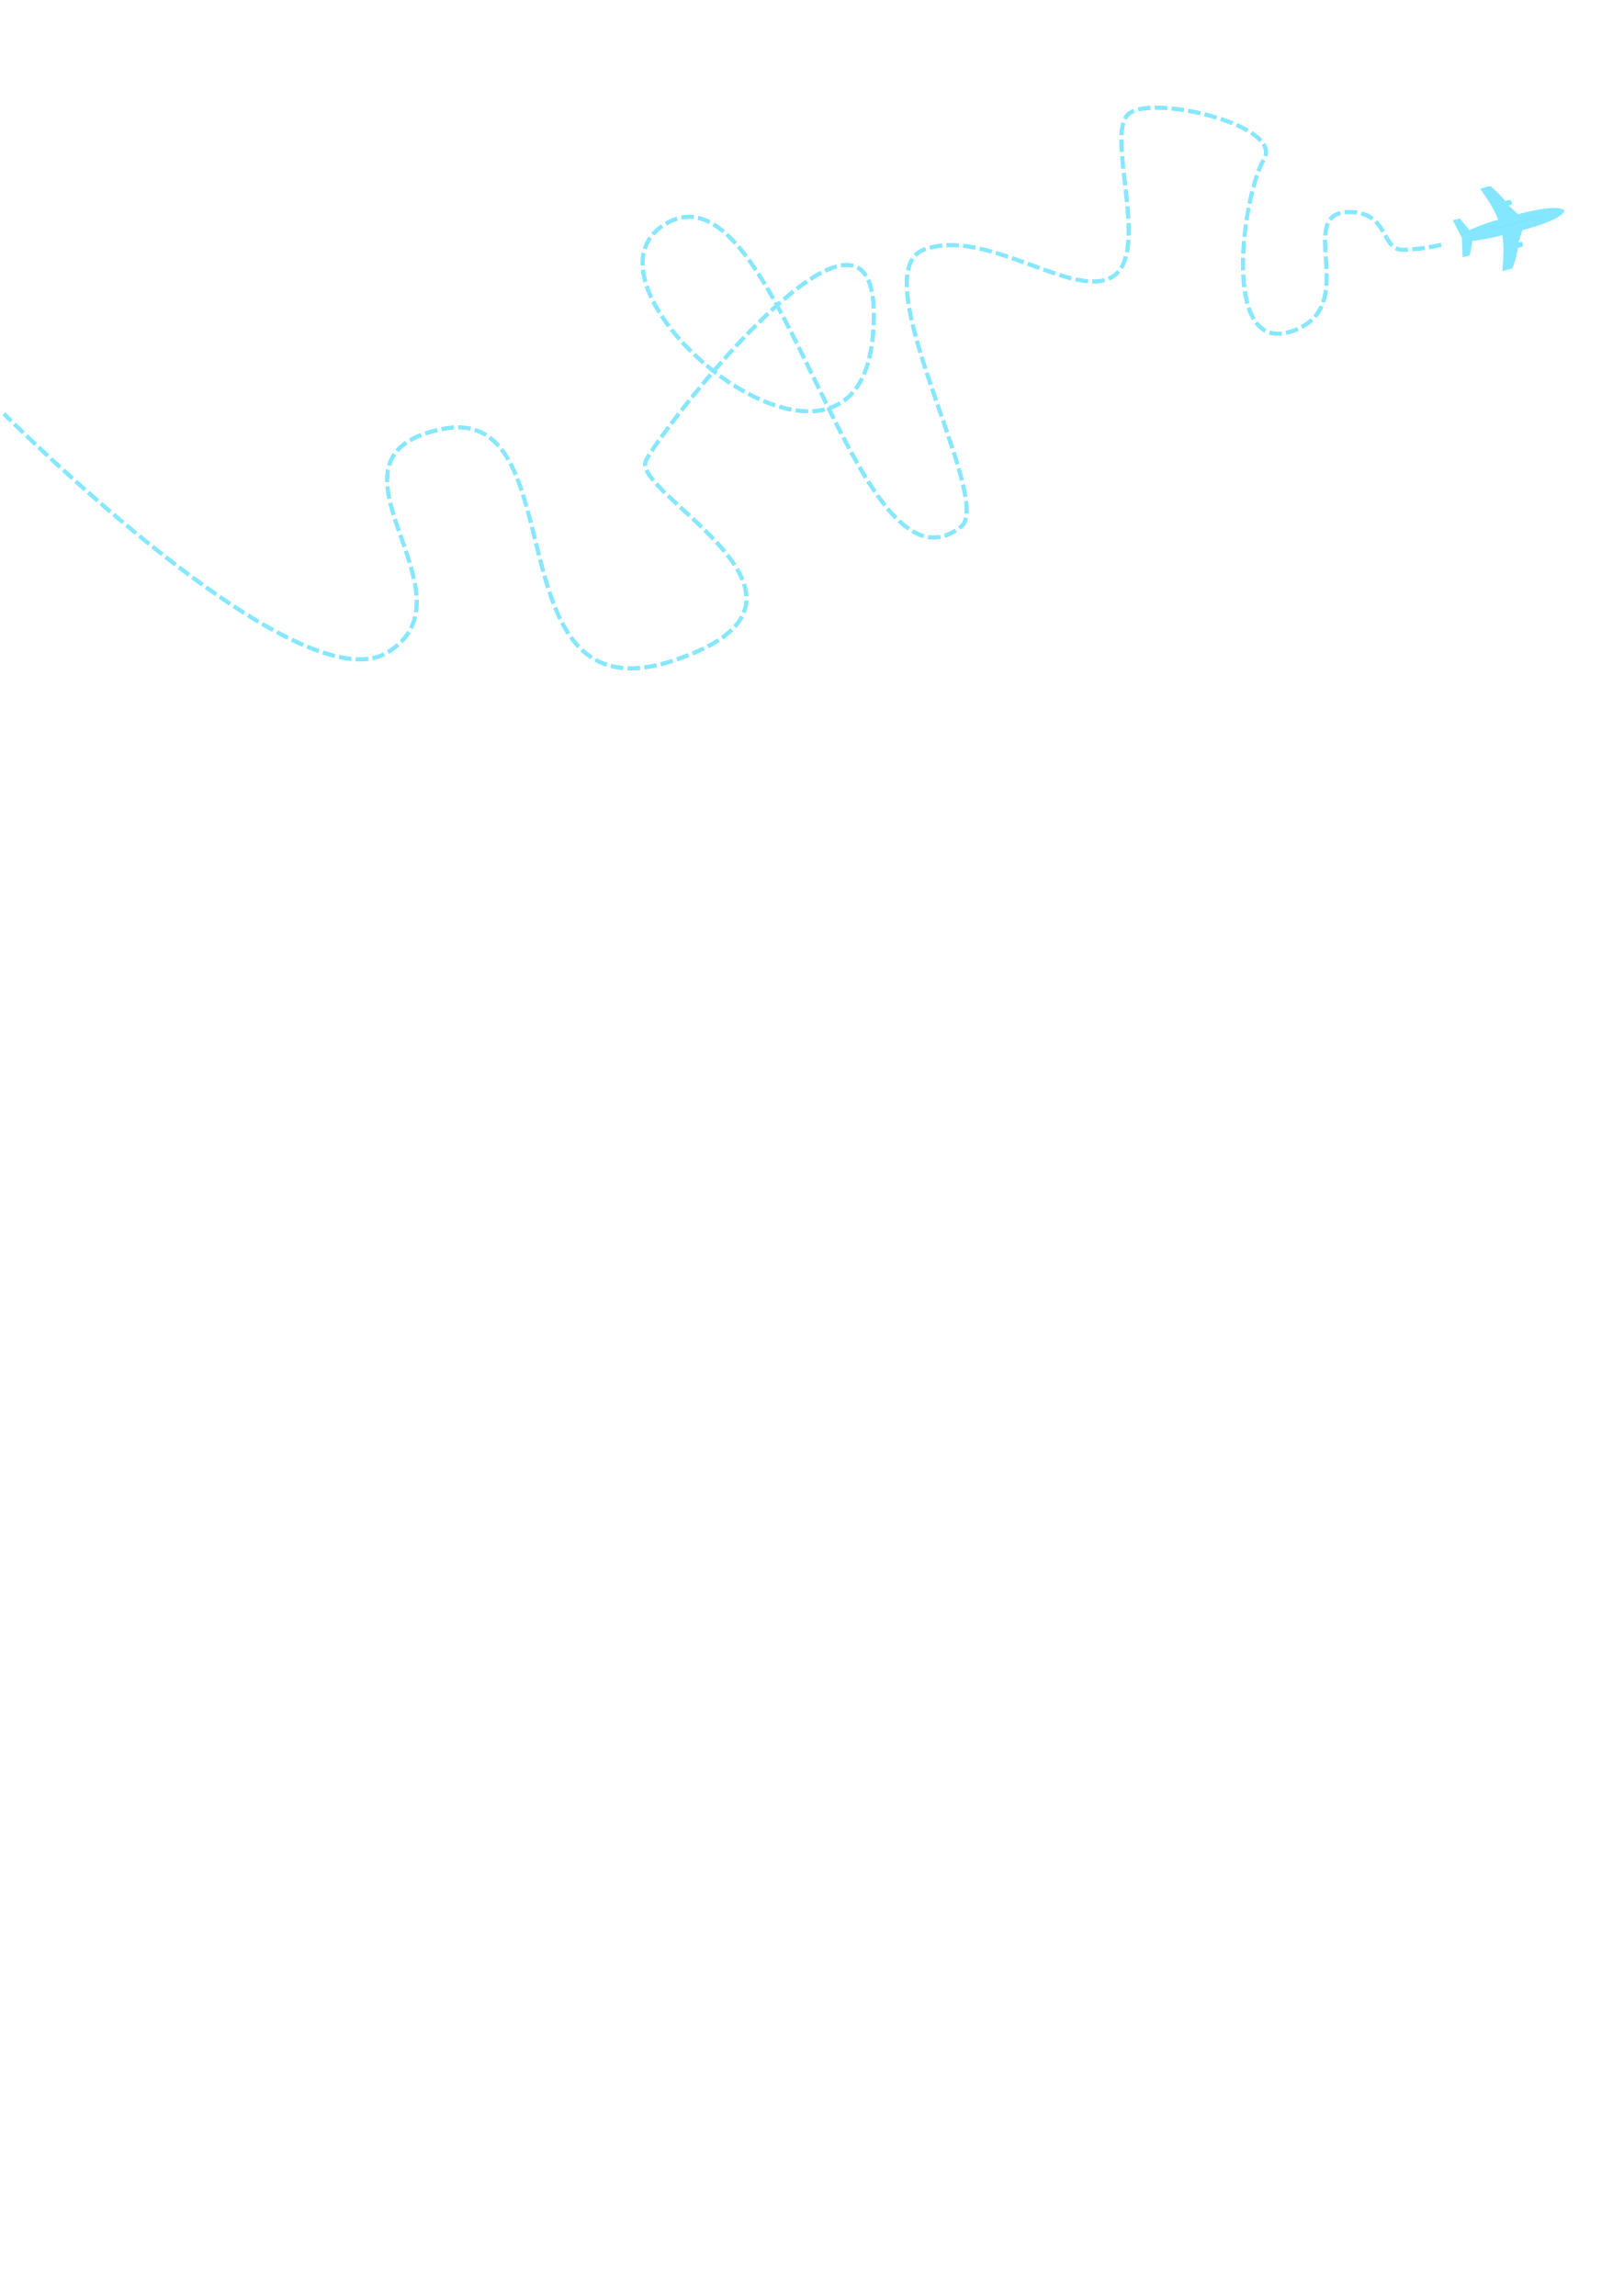
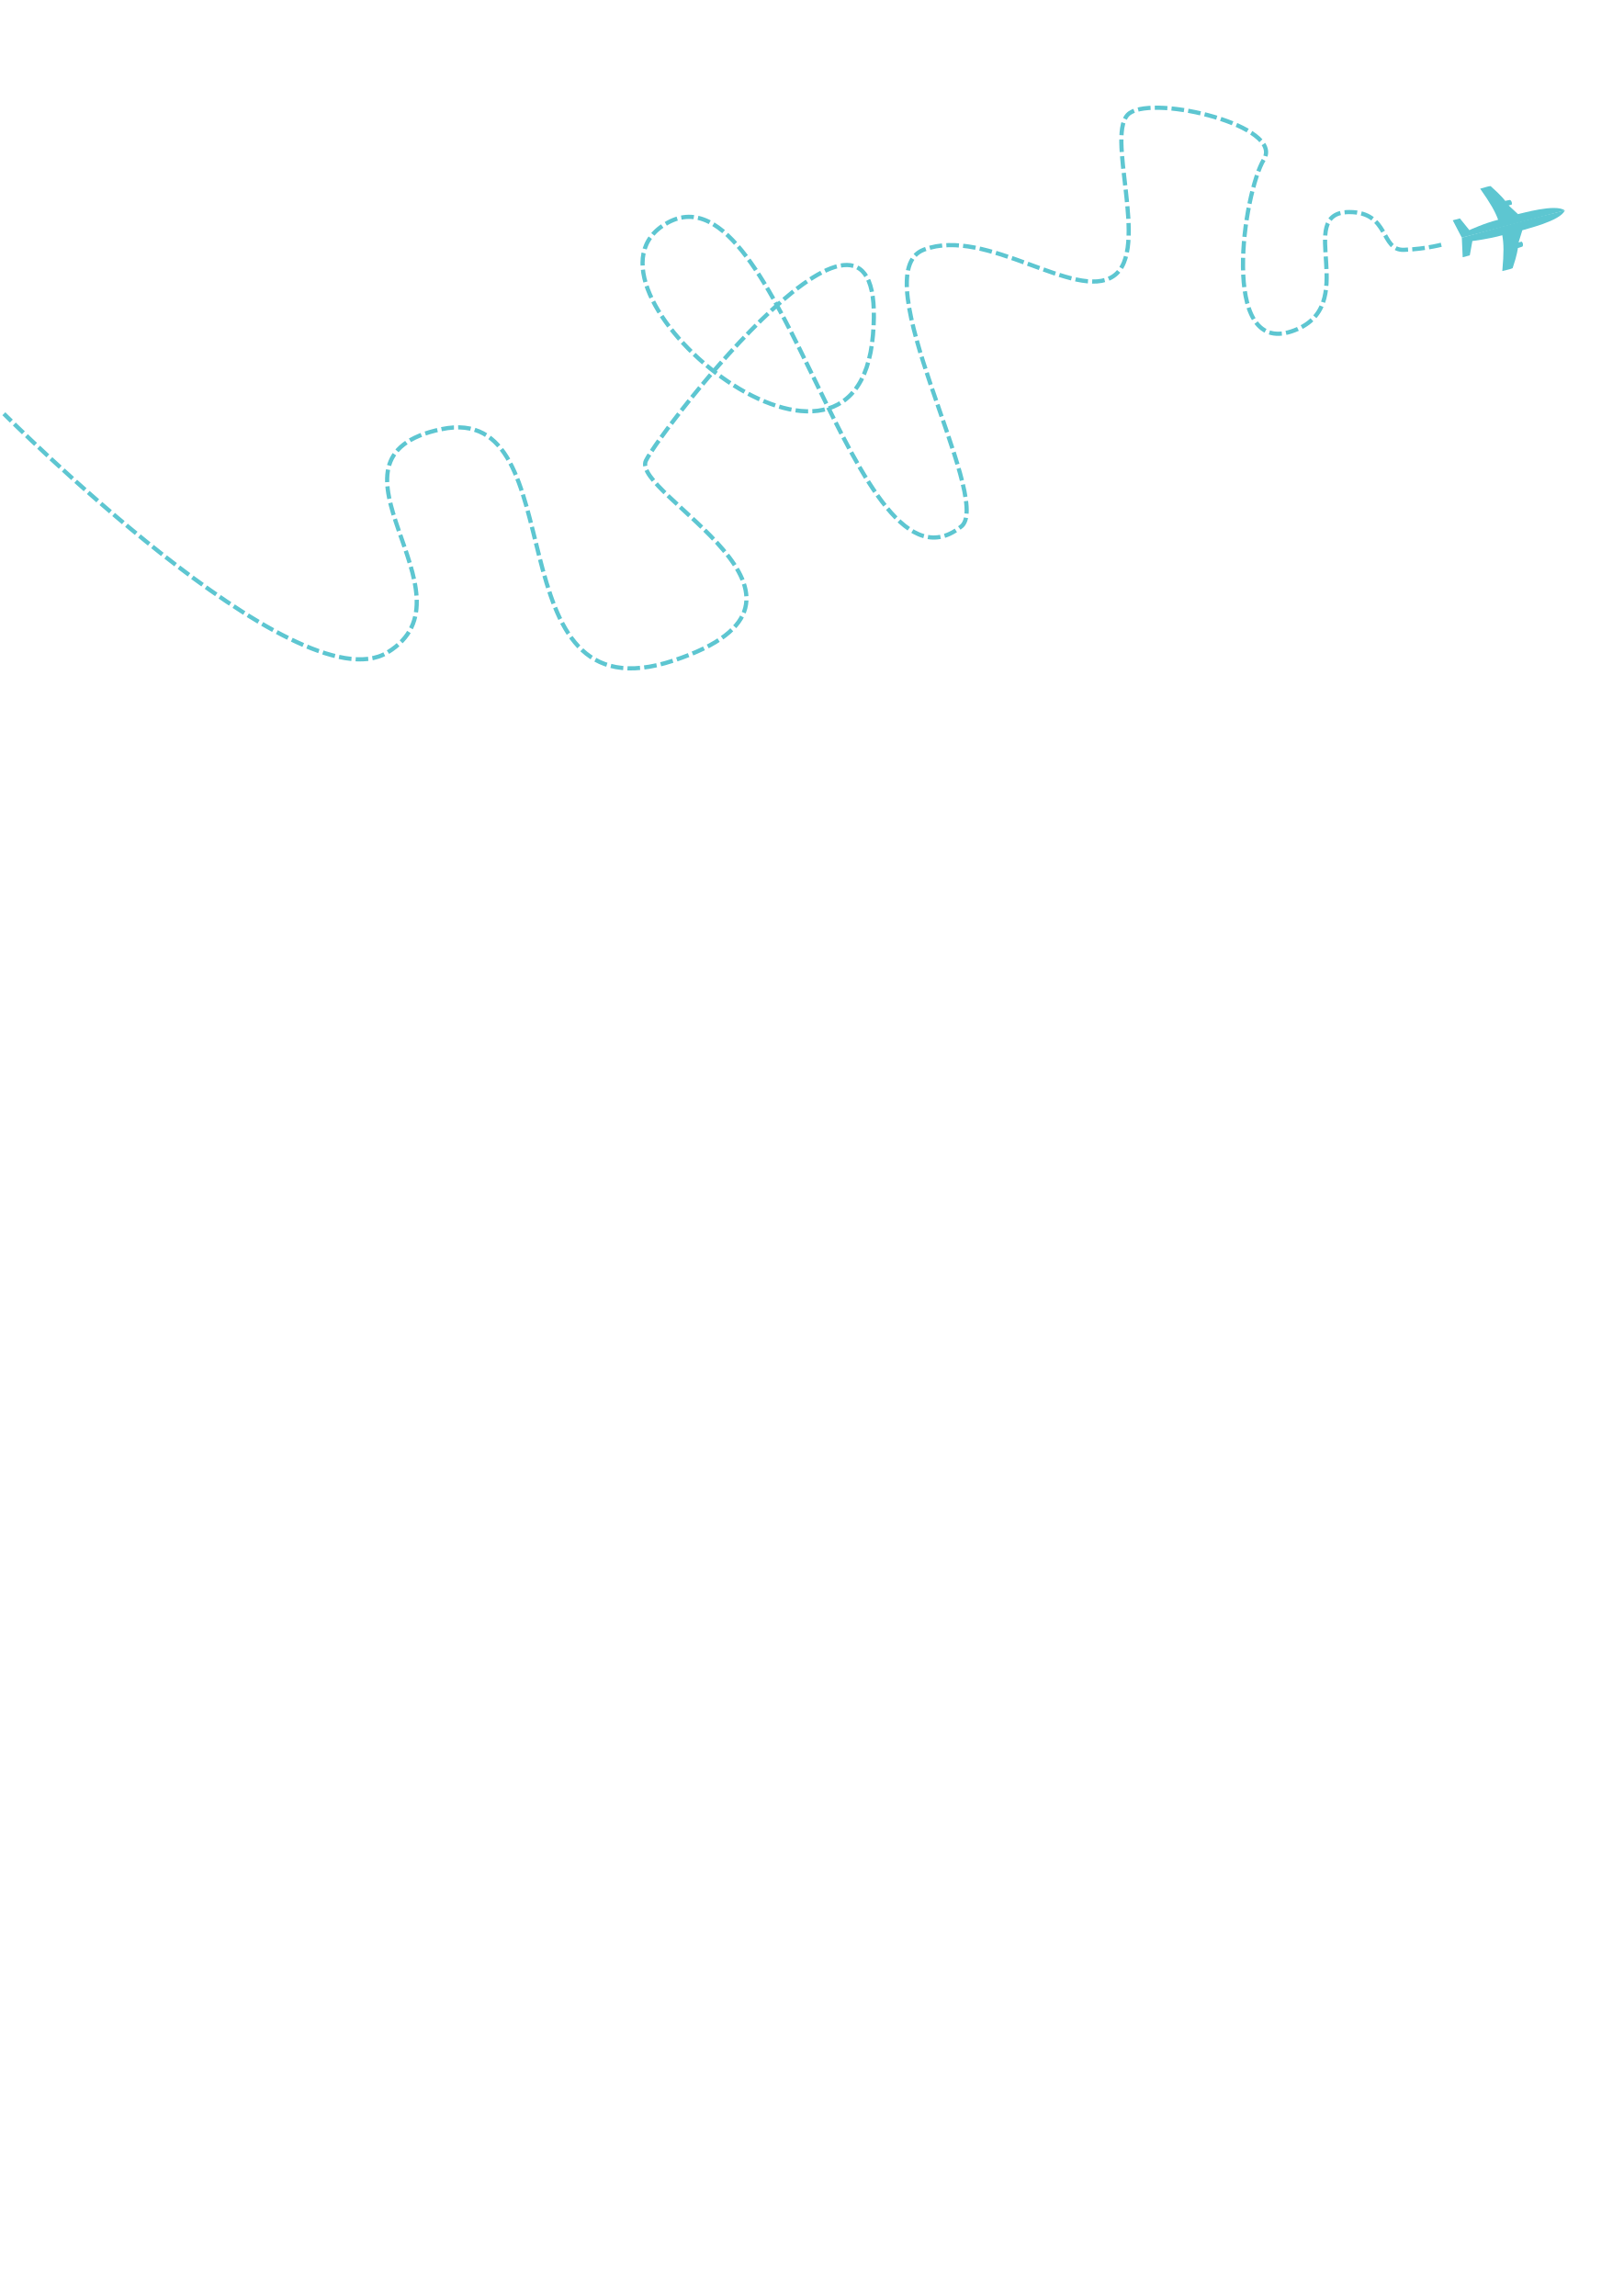
<svg xmlns="http://www.w3.org/2000/svg" width="210mm" height="297mm" viewBox="0 0 210 297" version="1.1" id="svg5076">
  <defs id="defs5070">
    <marker orient="auto" refY="0.0" refX="0.0" id="Arrow1Lstart" style="overflow:visible">
      <path id="path5774" d="M 0.0,0.0 L 5.0,-5.0 L -12.5,0.0 L 5.0,5.0 L 0.0,0.0 z " style="fill-rule:evenodd;stroke:#55ddff;stroke-width:1pt;stroke-opacity:1;fill:#55ddff;fill-opacity:1" transform="scale(0.8) translate(12.5,0)" />
    </marker>
  </defs>
  <g id="layer1" style="opacity:1">
    <flowRoot xml:space="preserve" id="flowRoot5621" style="font-style:normal;font-weight:normal;font-size:40px;line-height:1.25;font-family:sans-serif;text-align:center;letter-spacing:0px;word-spacing:0px;text-anchor:middle;fill:#000000;fill-opacity:1;stroke:none" transform="matrix(0.2645833,0,0,0.2645833,-3.39885,50.27086)">
      <flowRegion id="flowRegion5623" style="text-align:center;text-anchor:middle">
        <rect id="rect5625" width="696.306" height="525.585" x="60" y="239.663" ry="0" style="text-align:center;text-anchor:middle" />
      </flowRegion>
      <flowPara id="flowPara5627" />
      <flowPara id="flowPara5681" style="font-style:normal;font-variant:normal;font-weight:normal;font-stretch:normal;font-family:BlackJack;-inkscape-font-specification:BlackJack;text-align:center;text-anchor:middle;font-size:37.333px" />
      <flowPara style="font-style:normal;font-variant:normal;font-weight:normal;font-stretch:normal;font-size:37.333px;font-family:BlackJack;-inkscape-font-specification:BlackJack;text-align:center;text-anchor:middle" id="flowPara4588">Vin rouge / Vino tinto : Ramón Bilbao Crianza 2014, D.O. Rioja</flowPara>
      <flowPara style="font-style:normal;font-variant:normal;font-weight:normal;font-stretch:normal;font-size:37.333px;font-family:BlackJack;-inkscape-font-specification:BlackJack;text-align:center;text-anchor:middle" id="flowPara4590" />
      <flowPara style="font-style:normal;font-variant:normal;font-weight:normal;font-stretch:normal;font-size:37.333px;font-family:BlackJack;-inkscape-font-specification:BlackJack;text-align:center;text-anchor:middle" id="flowPara4582">Vin blanc / Vino blanco : Chignin Vieilles Vignes 2015, Berthollier</flowPara>
      <flowPara style="font-style:normal;font-variant:normal;font-weight:normal;font-stretch:normal;font-size:37.333px;font-family:BlackJack;-inkscape-font-specification:BlackJack;text-align:center;text-anchor:middle" id="flowPara4592" />
      <flowPara style="font-style:normal;font-variant:normal;font-weight:normal;font-stretch:normal;font-size:37.333px;font-family:BlackJack;-inkscape-font-specification:BlackJack;text-align:center;text-anchor:middle" id="flowPara4584">Pétillant / Espumoso : Crémant de Bourgogne Millesime 2014, Veuve Ambal</flowPara>
      <flowPara id="flowPara5633" style="-inkscape-font-specification:BlackJack;font-family:BlackJack;font-weight:normal;font-style:normal;font-stretch:normal;font-variant:normal;font-size:37.333px" />
      <flowPara id="flowPara5635" style="-inkscape-font-specification:BlackJack;font-family:BlackJack;font-weight:normal;font-style:normal;font-stretch:normal;font-variant:normal;font-size:37.333px" />
      <flowPara id="flowPara5637" style="-inkscape-font-specification:BlackJack;font-family:BlackJack;font-weight:normal;font-style:normal;font-stretch:normal;font-variant:normal;font-size:37.333px" />
      <flowPara id="flowPara5639" style="-inkscape-font-specification:BlackJack;font-family:BlackJack;font-weight:normal;font-style:normal;font-stretch:normal;font-variant:normal;font-size:37.333px" />
      <flowPara id="flowPara5641" style="-inkscape-font-specification:BlackJack;font-family:BlackJack;font-weight:normal;font-style:normal;font-stretch:normal;font-variant:normal;font-size:37.333px" />
      <flowPara id="flowPara5643" style="-inkscape-font-specification:BlackJack;font-family:BlackJack;font-weight:normal;font-style:normal;font-stretch:normal;font-variant:normal;font-size:37.333px" />
      <flowPara id="flowPara5645" style="-inkscape-font-specification:BlackJack;font-family:BlackJack;font-weight:normal;font-style:normal;font-stretch:normal;font-variant:normal;font-size:37.333px" />
      <flowPara id="flowPara5647" style="-inkscape-font-specification:BlackJack;font-family:BlackJack;font-weight:normal;font-style:normal;font-stretch:normal;font-variant:normal;font-size:37.333px" />
      <flowPara id="flowPara5649" style="-inkscape-font-specification:BlackJack;font-family:BlackJack;font-weight:normal;font-style:normal;font-stretch:normal;font-variant:normal;font-size:37.333px" />
      <flowPara id="flowPara5651" style="-inkscape-font-specification:BlackJack;font-family:BlackJack;font-weight:normal;font-style:normal;font-stretch:normal;font-variant:normal;font-size:37.333px" />
      <flowPara id="flowPara5653" style="-inkscape-font-specification:BlackJack;font-family:BlackJack;font-weight:normal;font-style:normal;font-stretch:normal;font-variant:normal;font-size:37.333px" />
      <flowPara id="flowPara5655" style="-inkscape-font-specification:BlackJack;font-family:BlackJack;font-weight:normal;font-style:normal;font-stretch:normal;font-variant:normal;font-size:37.333px" />
      <flowPara id="flowPara5657" style="-inkscape-font-specification:BlackJack;font-family:BlackJack;font-weight:normal;font-style:normal;font-stretch:normal;font-variant:normal;font-size:37.333px" />
      <flowPara id="flowPara5659" style="-inkscape-font-specification:BlackJack;font-family:BlackJack;font-weight:normal;font-style:normal;font-stretch:normal;font-variant:normal;font-size:37.333px" />
      <flowPara id="flowPara5661" style="-inkscape-font-specification:BlackJack;font-family:BlackJack;font-weight:normal;font-style:normal;font-stretch:normal;font-variant:normal;font-size:37.333px" />
      <flowPara id="flowPara5663" style="-inkscape-font-specification:BlackJack;font-family:BlackJack;font-weight:normal;font-style:normal;font-stretch:normal;font-variant:normal;font-size:37.333px" />
      <flowPara id="flowPara5665" style="-inkscape-font-specification:BlackJack;font-family:BlackJack;font-weight:normal;font-style:normal;font-stretch:normal;font-variant:normal;font-size:37.333px" />
    </flowRoot>
    <flowRoot xml:space="preserve" id="flowRoot5683" style="fill:black;fill-opacity:1;stroke:none;font-family:sans-serif;font-style:normal;font-weight:normal;font-size:40px;line-height:1.25;letter-spacing:0px;word-spacing:0px">
      <flowRegion id="flowRegion5685" style="">
        <rect id="rect5687" width="114.286" height="125.714" x="45.714" y="796.805" style="" />
      </flowRegion>
      <flowPara id="flowPara5689" />
    </flowRoot>
-     <path style="display:inline;opacity:0.711;fill:none;stroke:#55ddff;stroke-width:0.543;stroke-linecap:butt;stroke-linejoin:miter;stroke-miterlimit:4;stroke-dasharray:1.629, 0.543;stroke-dashoffset:4.616;stroke-opacity:1" d="m 0.499,53.521 c 0,0 37.877,38.045 49.626,30.871 12.241,-7.474 -10.79,-25.179 6.974,-28.877 17.765,-3.697 6.022,37.892 30.023,29.927 24.001,-7.965 -5.691,-21.591 -3.58,-25.862 2.111,-4.272 31.56,-42.282 29.364,-16.27 -2.196,26.012 -41.144,-6.554 -26.529,-14.516 14.615,-7.963 24.167,50.801 38.053,39.221 3.898,-3.869 -13.018,-32.709 -4.933,-35.724 8.085,-3.015 19.608,6.768 24.512,3.423 4.904,-3.345 -1.317,-18.759 2.106,-21.095 3.423,-2.335 19.976,1.693 17.349,6.003 -2.627,4.31 -5.764,25.337 3.567,22.246 9.331,-3.091 0.138,-15.437 7.482,-15.437 5.233,0 3.989,5 7.063,4.886 3.074,-0.114 5.253,-0.767 5.253,-0.767" id="path4510" />
-     <g id="g5772" transform="matrix(1.089055,0.1872695,-0.1868986,1.086898,-17.90089,-50.81599)" style="opacity:1;fill:#55ddff;fill-opacity:0.714;stroke-width:0.906">
-       <path style="display:inline;opacity:1;fill:#55ddff;fill-opacity:0.714;stroke:none;stroke-width:0.046px;stroke-linecap:butt;stroke-linejoin:miter;stroke-opacity:1" d="m 197.09,41.082 0.488,2.246 0.784,-0.36 0.011,-1.709 c 0,0 1.867,-0.557 3.337,-1.264 0.346,0.972 0.536,1.982 0.712,4.141 1.092,-0.502 0.689,-0.268 1.135,-0.542 0.27,-1.716 0.206,-2.426 0.206,-2.426 0,0 0.288,-0.139 0.494,-0.261 0.101,-0.185 -0.016,-0.467 -0.186,-0.562 l -0.339,0.156 c 0,0 0.126,-0.956 0.191,-1.478 0.319,-0.192 4.219,-1.822 4.504,-3.136 -4.74,2.08 -5.499,2.436 -11.337,5.194 z" id="path5766" />
-       <path id="path5768" d="m 197.09,41.082 -1.391,-1.831 0.784,-0.36 1.326,1.166 c 0,0 1.62,-1.115 3.115,-1.769 -0.515,-0.895 -1.159,-1.696 -2.688,-3.234 1.092,-0.502 0.652,-0.348 1.15,-0.508 1.481,0.912 1.98,1.422 1.98,1.422 0,0 0.293,-0.128 0.52,-0.205 0.207,0.044 0.345,0.316 0.306,0.506 l -0.339,0.156 c 0,0 0.809,0.526 1.249,0.817 0.353,-0.117 4.141,-1.993 5.325,-1.354" style="display:inline;opacity:1;fill:#55ddff;fill-opacity:0.714;stroke:none;stroke-width:0.046px;stroke-linecap:butt;stroke-linejoin:miter;stroke-opacity:1" />
+     <path style="display:inline;opacity:1;fill:none;stroke:#5dc6d1;stroke-width:0.543;stroke-linecap:butt;stroke-linejoin:miter;stroke-miterlimit:4;stroke-dasharray:1.629, 0.543;stroke-dashoffset:4.616;stroke-opacity:1;fill-opacity:1" d="m 0.499,53.521 c 0,0 37.877,38.045 49.626,30.871 12.241,-7.474 -10.79,-25.179 6.974,-28.877 17.765,-3.697 6.022,37.892 30.023,29.927 24.001,-7.965 -5.691,-21.591 -3.58,-25.862 2.111,-4.272 31.56,-42.282 29.364,-16.27 -2.196,26.012 -41.144,-6.554 -26.529,-14.516 14.615,-7.963 24.167,50.801 38.053,39.221 3.898,-3.869 -13.018,-32.709 -4.933,-35.724 8.085,-3.015 19.608,6.768 24.512,3.423 4.904,-3.345 -1.317,-18.759 2.106,-21.095 3.423,-2.335 19.976,1.693 17.349,6.003 -2.627,4.31 -5.764,25.337 3.567,22.246 9.331,-3.091 0.138,-15.437 7.482,-15.437 5.233,0 3.989,5 7.063,4.886 3.074,-0.114 5.253,-0.767 5.253,-0.767" id="path4510" />
+     <g id="g5772" transform="matrix(1.089055,0.1872695,-0.1868986,1.086898,-17.90089,-50.81599)" style="opacity:1;fill:#5dc6d1;fill-opacity:1;stroke-width:0.906">
+       <path style="display:inline;opacity:1;fill:#5dc6d1;fill-opacity:1;stroke:none;stroke-width:0.046px;stroke-linecap:butt;stroke-linejoin:miter;stroke-opacity:1" d="m 197.09,41.082 0.488,2.246 0.784,-0.36 0.011,-1.709 c 0,0 1.867,-0.557 3.337,-1.264 0.346,0.972 0.536,1.982 0.712,4.141 1.092,-0.502 0.689,-0.268 1.135,-0.542 0.27,-1.716 0.206,-2.426 0.206,-2.426 0,0 0.288,-0.139 0.494,-0.261 0.101,-0.185 -0.016,-0.467 -0.186,-0.562 l -0.339,0.156 c 0,0 0.126,-0.956 0.191,-1.478 0.319,-0.192 4.219,-1.822 4.504,-3.136 -4.74,2.08 -5.499,2.436 -11.337,5.194 z" id="path5766" />
+       <path id="path5768" d="m 197.09,41.082 -1.391,-1.831 0.784,-0.36 1.326,1.166 c 0,0 1.62,-1.115 3.115,-1.769 -0.515,-0.895 -1.159,-1.696 -2.688,-3.234 1.092,-0.502 0.652,-0.348 1.15,-0.508 1.481,0.912 1.98,1.422 1.98,1.422 0,0 0.293,-0.128 0.52,-0.205 0.207,0.044 0.345,0.316 0.306,0.506 l -0.339,0.156 c 0,0 0.809,0.526 1.249,0.817 0.353,-0.117 4.141,-1.993 5.325,-1.354" style="display:inline;opacity:1;fill:#5dc6d1;fill-opacity:1;stroke:none;stroke-width:0.046px;stroke-linecap:butt;stroke-linejoin:miter;stroke-opacity:1" />
    </g>
  </g>
</svg>
